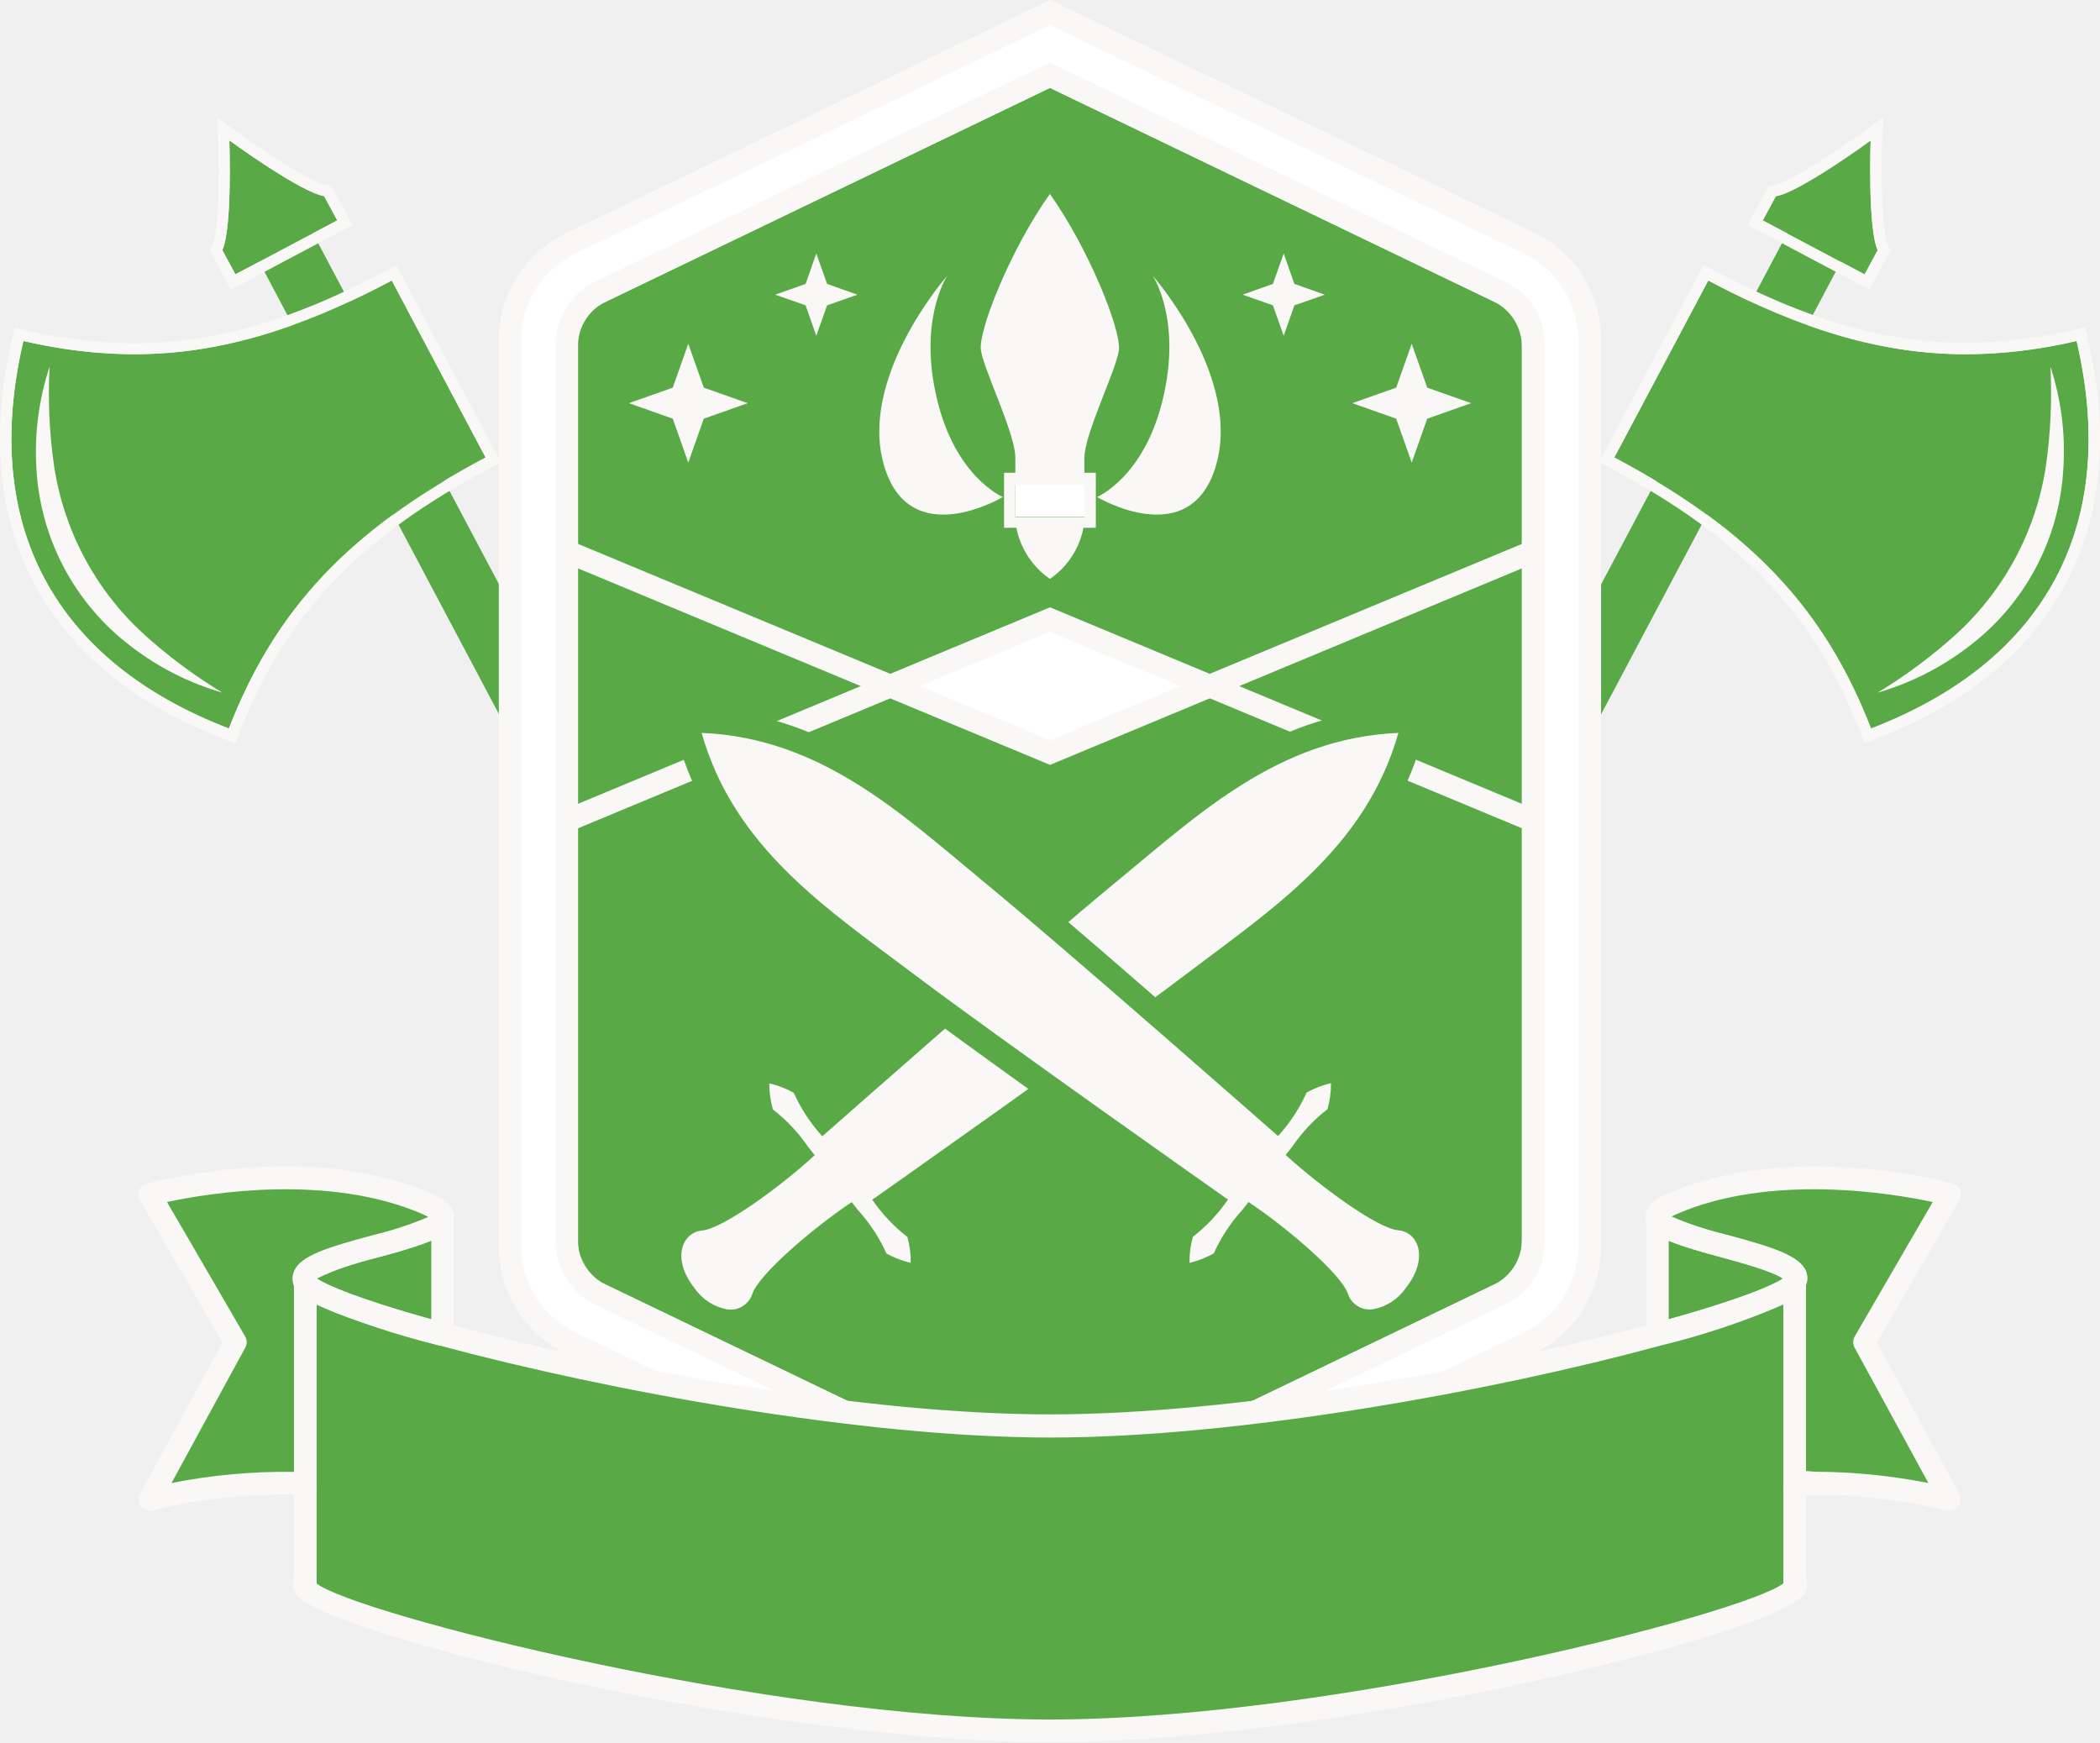
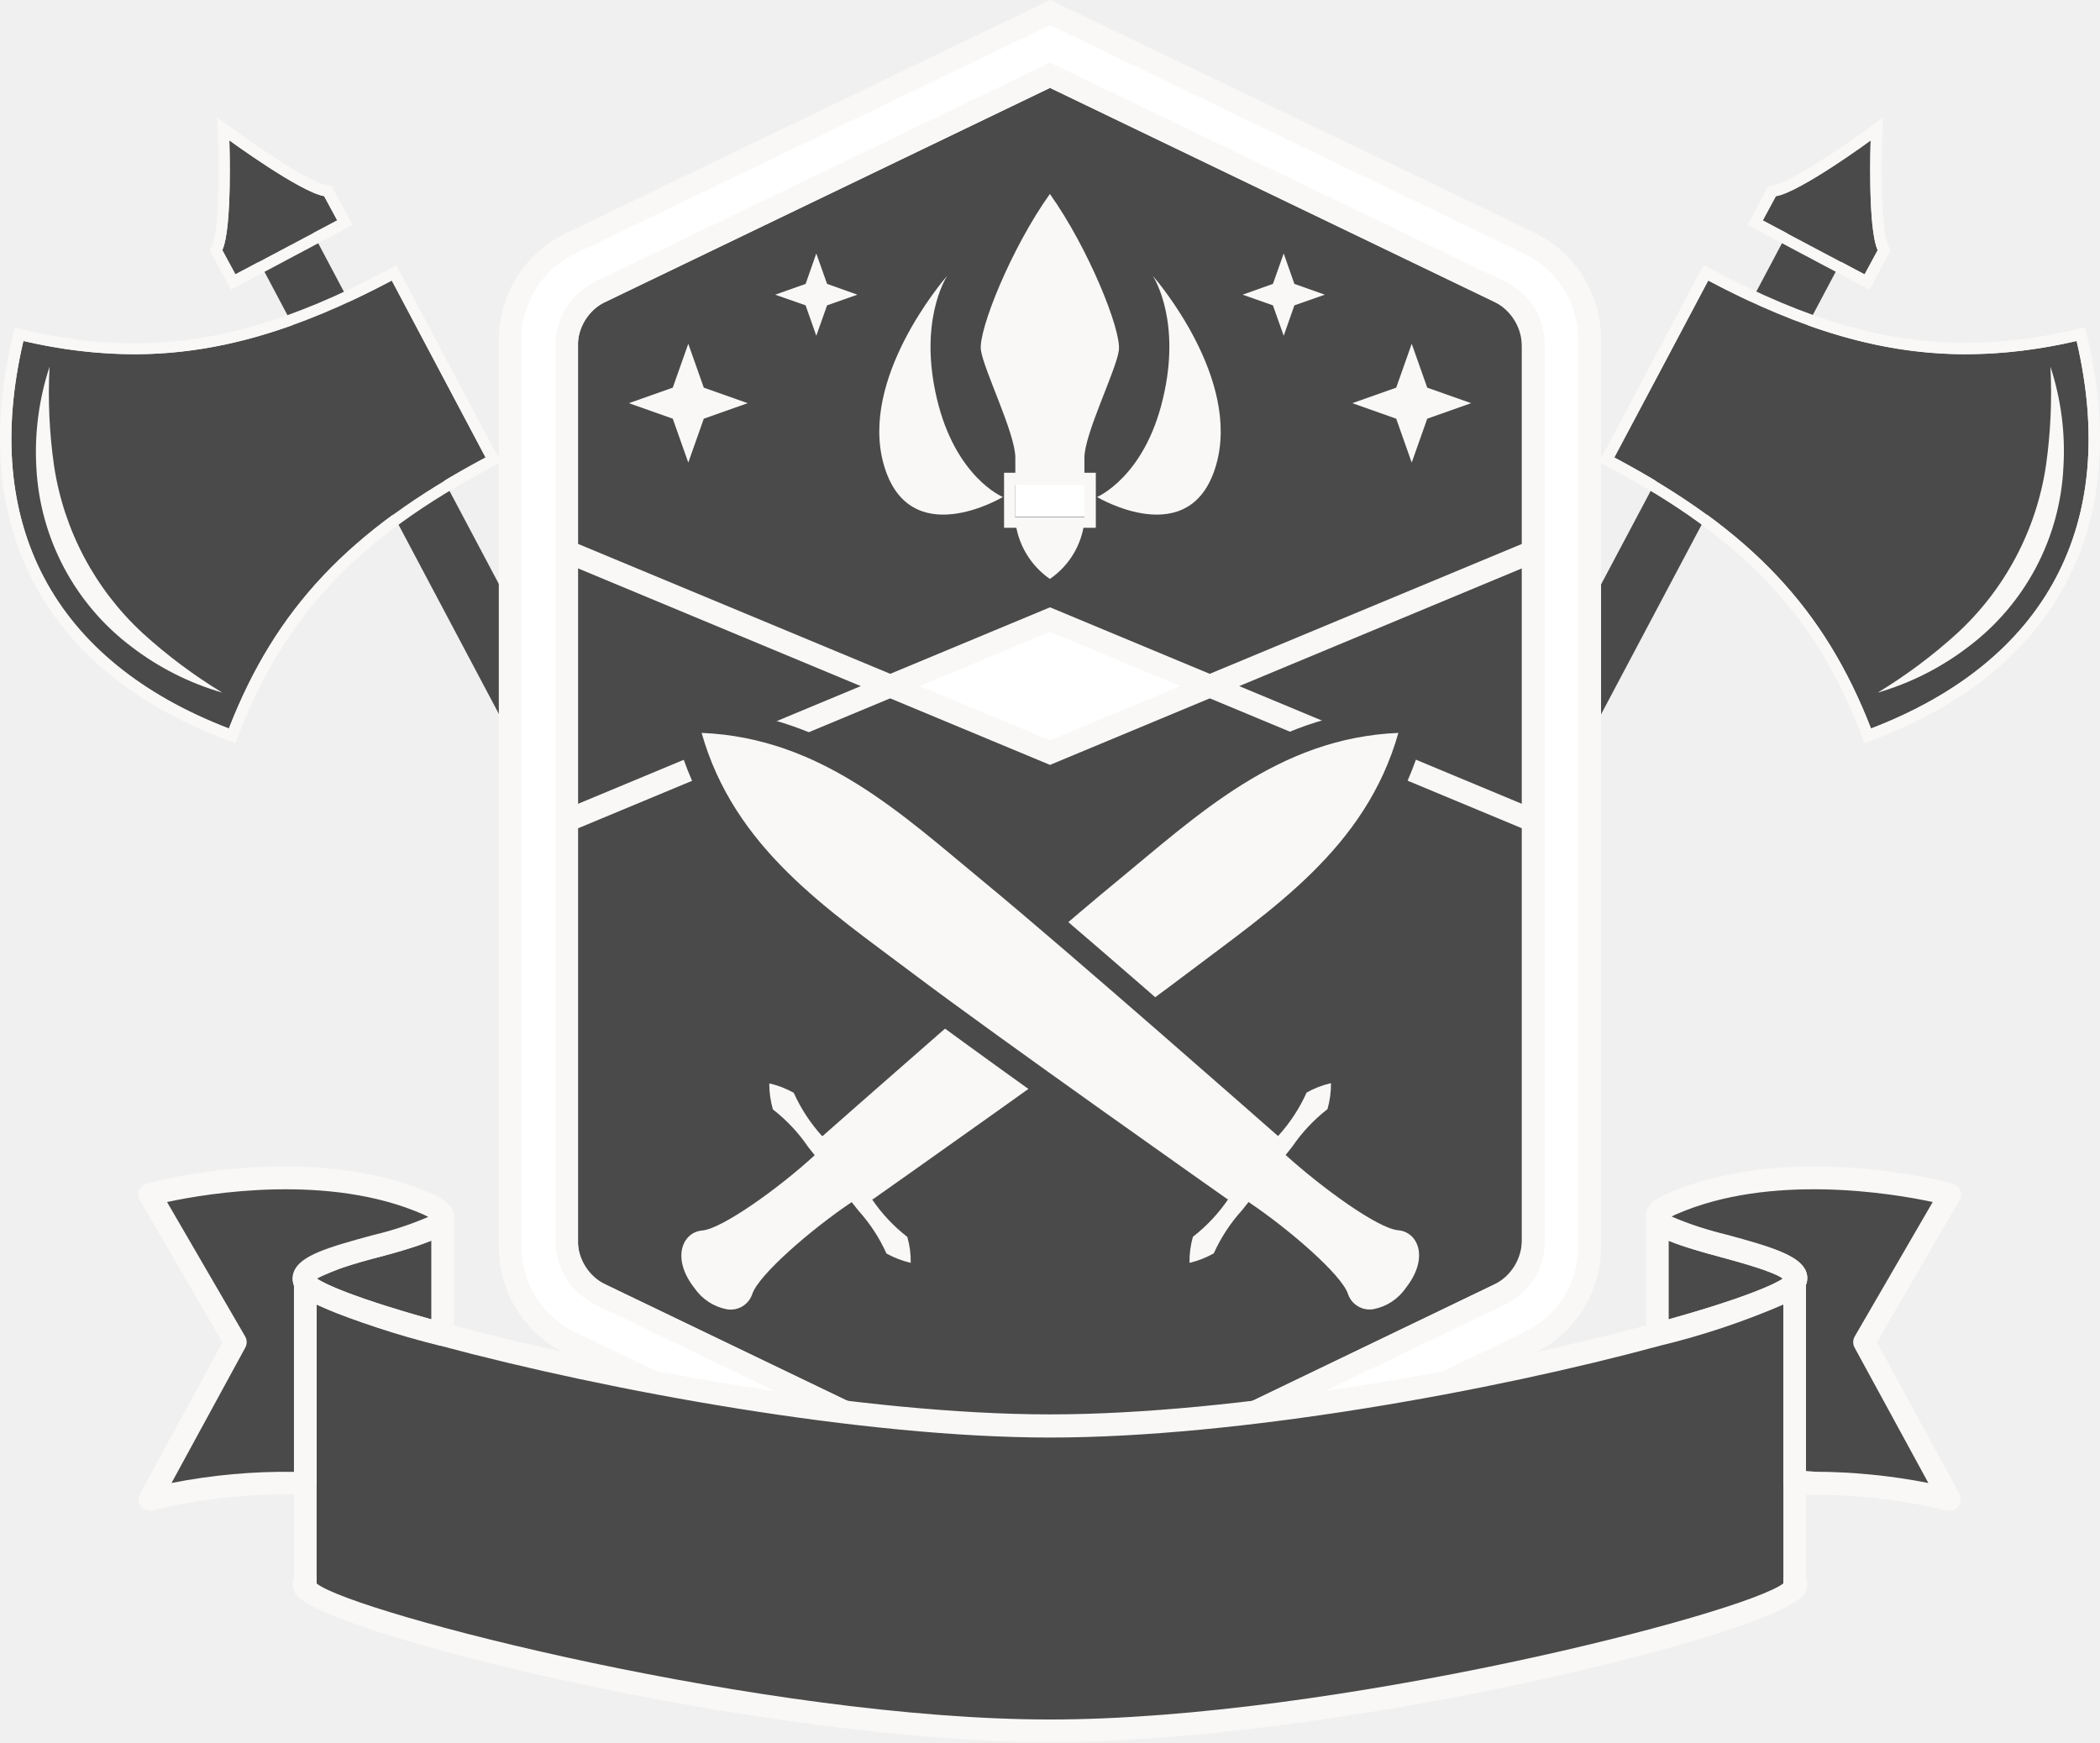
<svg xmlns="http://www.w3.org/2000/svg" viewBox="0 0 173.24 143.72">
  <defs>
-     <style>.cls-1{fill:#59aa46;}.cls-2{fill:#f9f8f7;}.cls-3{fill:#fff;}</style>
+     <style>.cls-1{fill:#4A4A4A;}.cls-2{fill:#f9f8f7;}.cls-3{fill:#fff;}</style>
  </defs>
  <g id="Capa_2" data-name="Capa 2">
    <g id="BACKGROUND">
      <rect class="cls-1" x="129.35" y="13.8" width="5.02" height="80.34" transform="translate(40.65 -55.48) rotate(27.93)" />
      <path class="cls-1" d="M171.31,28.13c-10.29,2.36-19.11,1-30.39-5l-3.87,7.3-3.88,7.3c11.29,6,17.36,12.52,21.18,22.36,7.25-2.78,12.37-7,15.24-12.41S173.08,35.69,171.31,28.13Z" />
      <path class="cls-2" d="M140.92,23.15c7.83,4.15,14.48,6.07,21.25,6.07a40.69,40.69,0,0,0,9.14-1.09c1.77,7.56,1.15,14.16-1.72,19.57s-8,9.63-15.24,12.41c-3.82-9.84-9.89-16.38-21.18-22.36l3.88-7.3,3.87-7.3m-.39-1.26-.44.82L136.22,30l-3.87,7.3-.44.83.83.43c10.95,5.81,17,12.15,20.74,21.88l.34.86.87-.33c7.43-2.84,12.72-7.16,15.73-12.84s3.61-12.48,1.8-20.22L172,27l-.91.21a39.59,39.59,0,0,1-8.93,1.07c-6.61,0-13-1.84-20.82-6l-.82-.43Z" />
      <path class="cls-2" d="M154.9,57.14a42.44,42.44,0,0,0,6.56-4.9,23.54,23.54,0,0,0,7.32-13.81,42.64,42.64,0,0,0,.37-8.18,22.26,22.26,0,0,1,1.07,8.33,19.71,19.71,0,0,1-7.82,14.76A22.72,22.72,0,0,1,154.9,57.14Z" />
      <path class="cls-1" d="M154.9,20.64c-.84-1.81-.58-9.06-.58-9.06s-5.86,4.28-7.82,4.6l-1.08,2,8.4,4.45Z" />
      <path class="cls-2" d="M154.32,11.58s-.26,7.25.58,9.06l-1.08,2-8.4-4.45,1.08-2c2-.32,7.82-4.6,7.82-4.6m1-1.89-1.55,1.14c-2.2,1.6-6.16,4.22-7.42,4.43l-.46.08-.22.41-1.08,2-.43.82L145,19l8.4,4.46.83.43.43-.82,1.08-2,.22-.41-.2-.42c-.54-1.16-.59-5.91-.49-8.63l.07-1.92Z" />
      <rect class="cls-1" x="38.86" y="13.8" width="5.02" height="80.34" transform="translate(103.21 82.27) rotate(152.07)" />
      <path class="cls-1" d="M1.93,28.13c10.29,2.36,19.11,1,30.39-5l3.87,7.3,3.87,7.3c-11.28,6-17.35,12.52-21.18,22.36-7.24-2.78-12.36-7-15.23-12.41S.16,35.69,1.93,28.13Z" />
      <path class="cls-2" d="M32.32,23.15l3.87,7.3,3.87,7.3c-11.28,6-17.35,12.52-21.18,22.36-7.24-2.78-12.36-7-15.23-12.41s-3.49-12-1.72-19.57a40.63,40.63,0,0,0,9.14,1.09c6.77,0,13.42-1.92,21.25-6.07m.39-1.26-.82.43c-7.79,4.13-14.21,6-20.82,6a39.59,39.59,0,0,1-8.93-1.07L1.23,27,1,27.92C-.79,35.66-.19,42.47,2.82,48.14s8.3,10,15.73,12.84l.87.33.33-.86c3.79-9.73,9.8-16.07,20.75-21.88l.83-.43-.44-.83L37,30l-3.87-7.3-.44-.82Z" />
      <path class="cls-2" d="M18.34,57.14a42.44,42.44,0,0,1-6.56-4.9A23.54,23.54,0,0,1,4.46,38.43a41.85,41.85,0,0,1-.37-8.18A22.47,22.47,0,0,0,3,38.58a19.77,19.77,0,0,0,7.83,14.76A22.72,22.72,0,0,0,18.34,57.14Z" />
      <path class="cls-1" d="M18.34,20.64c.84-1.81.58-9.06.58-9.06s5.86,4.28,7.82,4.6l1.08,2-8.4,4.45Z" />
      <path class="cls-2" d="M18.92,11.58s5.86,4.28,7.82,4.6l1.08,2-8.4,4.45-1.08-2c.84-1.81.58-9.06.58-9.06m-1-1.89L18,11.61c.1,2.72.05,7.47-.49,8.63l-.2.42.22.41,1.08,2,.43.82.83-.43L28.26,19l.82-.44-.43-.82-1.08-2-.22-.41-.46-.08c-1.27-.21-5.22-2.83-7.42-4.43L17.92,9.69Z" />
      <path class="cls-3" d="M86.62,1l-39.57,19a8.77,8.77,0,0,0-5,7.9v74.89a8.77,8.77,0,0,0,5,7.89l39.57,19,39.57-19a8.77,8.77,0,0,0,5-7.89V28a8.77,8.77,0,0,0-5-7.9Z" />
      <path class="cls-2" d="M86.62,130.85l-.41-.2-39.56-19a9.76,9.76,0,0,1-5.5-8.74V28a9.76,9.76,0,0,1,5.5-8.74L86.62,0l.4.19,39.57,19A9.75,9.75,0,0,1,132.08,28v74.89a9.75,9.75,0,0,1-5.49,8.74Zm0-128.78L47.46,20.92A7.88,7.88,0,0,0,43,28v74.89a7.85,7.85,0,0,0,4.44,7l39.16,18.86,39.16-18.86a7.85,7.85,0,0,0,4.44-7V28a7.88,7.88,0,0,0-4.44-7.06Z" />
      <path class="cls-1" d="M46.75,102.25V28.6A5.08,5.08,0,0,1,49.63,24l37-17.81,37,17.81a5.08,5.08,0,0,1,2.88,4.58v73.65a5.09,5.09,0,0,1-2.88,4.58l-37,17.8-37-17.8A5.09,5.09,0,0,1,46.75,102.25Z" />
      <path class="cls-2" d="M86.62,125.67l-.4-.2-37-17.8a6.06,6.06,0,0,1-3.4-5.42V28.6a6,6,0,0,1,3.4-5.42l37.4-18,.4.19,37,17.81a6,6,0,0,1,3.4,5.42v73.65a6.06,6.06,0,0,1-3.4,5.42Zm0-118.42L50,24.86a4.17,4.17,0,0,0-2.34,3.74v73.65A4.16,4.16,0,0,0,50,106L86.62,123.6,123.21,106a4.16,4.16,0,0,0,2.34-3.73V28.6a4.17,4.17,0,0,0-2.34-3.74Z" />
      <path class="cls-2" d="M86.62,125.67l-.4-.2L49,107.54a5.57,5.57,0,0,1-3.14-5V28.31a5.56,5.56,0,0,1,3.14-5L86.62,5.18l.4.19,37.26,17.94a5.56,5.56,0,0,1,3.14,5v74.23a5.57,5.57,0,0,1-3.14,5Zm0-118.42L49.77,25a3.71,3.71,0,0,0-2.08,3.32v74.23a3.71,3.71,0,0,0,2.08,3.32L86.62,123.6l36.85-17.74a3.71,3.71,0,0,0,2.08-3.32V28.31A3.71,3.71,0,0,0,123.47,25Z" />
      <g id="_Grupo_" data-name="&lt;Grupo&gt;">
        <polygon class="cls-3" points="99.8 56.6 86.62 62.09 73.44 56.6 86.62 51.11 99.8 56.6" />
        <polygon class="cls-2" points="86.62 63.1 46.39 46.35 47.11 44.63 86.62 61.07 126.13 44.63 126.84 46.35 86.62 63.1" />
        <polygon class="cls-2" points="126.13 68.57 86.62 52.12 47.11 68.57 46.39 66.85 86.62 50.1 126.84 66.85 126.13 68.57" />
      </g>
      <g id="_Grupo_2" data-name="&lt;Grupo&gt;">
        <path class="cls-1" d="M36.51,100.4v9.66c-6.43-1.74-10.77-3.34-11.32-4.23C23.78,103.56,36.51,102.35,36.51,100.4Z" />
        <path class="cls-1" d="M36.51,100.38v0c0,1.95-12.73,3.16-11.32,5.43v16.55a47.71,47.71,0,0,0-12.84,1.31l7.07-13-7.08-12.2s13.1-3.54,23,.82C36.14,99.71,36.5,100.06,36.51,100.38Z" />
        <path class="cls-1" d="M25.19,130.3V131A.6.6,0,0,1,25.19,130.3Z" />
      </g>
      <g id="_Grupo_3" data-name="&lt;Grupo&gt;">
        <path class="cls-1" d="M136.73,100.4v9.66c6.43-1.74,10.77-3.34,11.32-4.23C149.46,103.56,136.73,102.35,136.73,100.4Z" />
        <path class="cls-1" d="M136.73,100.38v0c0,1.95,12.73,3.16,11.32,5.43v16.55a47.53,47.53,0,0,1,12.83,1.31l-7.06-13,7.08-12.2s-13.1-3.54-23,.82C137.1,99.71,136.74,100.06,136.73,100.38Z" />
        <path class="cls-1" d="M136.73,110.06c-12.85,3.49-34.09,7.55-50.11,7.55s-37.26-4.06-50.11-7.55c-6.44-1.74-10.77-3.34-11.32-4.23V131c1.64,2.66,37.39,11.79,61.43,11.79s59.79-9.13,61.43-11.79V105.83C147.5,106.72,143.16,108.32,136.73,110.06Z" />
        <path class="cls-1" d="M148.05,130.3V131A.6.6,0,0,0,148.05,130.3Z" />
      </g>
      <g id="_Grupo_4" data-name="&lt;Grupo&gt;">
        <path class="cls-2" d="M36.51,111a1.09,1.09,0,0,1-.25,0c-10.81-2.93-11.6-4.22-11.87-4.64a1.53,1.53,0,0,1-.14-1.39c.52-1.32,2.82-2,6.52-3,1.72-.47,4.3-1.18,4.82-1.68a.93.93,0,0,1,1.85.18v9.66a.92.92,0,0,1-.36.74A.94.94,0,0,1,36.51,111Zm-10.37-5.53c.69.49,3.28,1.65,9.44,3.37v-6.49a36.18,36.18,0,0,1-4.31,1.35A24.25,24.25,0,0,0,26.14,105.47Z" />
        <path class="cls-2" d="M12.39,124.62a1,1,0,0,1-.75-.36.91.91,0,0,1-.1-1l6.81-12.51L11.54,99a.91.91,0,0,1-.06-.82,1,1,0,0,1,.62-.55c.55-.15,13.53-3.58,23.57.86.74.32,1.74.86,1.77,1.86v.05c0,1.54-2.12,2.19-6.17,3.3-1.73.47-4.55,1.25-5.2,1.83a1,1,0,0,1,.05.3v16.55a.92.92,0,0,1-.29.67.86.86,0,0,1-.68.26,46.3,46.3,0,0,0-12.53,1.28A.85.85,0,0,1,12.39,124.62Zm1.39-25.46,6.45,11.1a.94.94,0,0,1,0,.92l-6.08,11.16a48.7,48.7,0,0,1,10.1-.92V106a1.47,1.47,0,0,1,0-1.11c.52-1.32,2.82-2,6.52-3a28,28,0,0,0,4.56-1.5l-.4-.2C27.17,96.77,17.19,98.43,13.78,99.16Zm21.85,1.46h0Z" />
        <path class="cls-2" d="M25.19,131.92a.93.93,0,0,1-.79-.43,1.53,1.53,0,0,1,0-1.69.93.93,0,0,1,1.72.5V131a.93.93,0,0,1-.67.9Zm.54-1.27.25.15a.37.37,0,0,0,0-.31Z" />
      </g>
      <g id="_Grupo_5" data-name="&lt;Grupo&gt;">
        <path class="cls-2" d="M136.73,111a.94.94,0,0,1-.57-.2.92.92,0,0,1-.36-.74V100.4a.93.93,0,0,1,1.85-.18c.52.5,3.09,1.21,4.82,1.68,3.7,1,6,1.71,6.52,3a1.5,1.5,0,0,1-.15,1.39c-.26.42-1.05,1.71-11.87,4.64A1,1,0,0,1,136.73,111Zm.93-8.65v6.49c6.1-1.71,8.71-2.86,9.43-3.37-.77-.58-3.45-1.31-5.12-1.77A36.18,36.18,0,0,1,137.66,102.35Zm0-1.95h0Z" />
        <path class="cls-2" d="M160.88,124.63l-.22,0a46.34,46.34,0,0,0-12.57-1.29.91.91,0,0,1-.69-.26,1,1,0,0,1-.28-.67V105.83a.79.79,0,0,1,0-.3c-.65-.58-3.47-1.36-5.2-1.83-4.05-1.11-6.17-1.76-6.17-3.3v-.05c0-1,1-1.54,1.78-1.86,10-4.44,23-1,23.56-.86a1,1,0,0,1,.62.55.91.91,0,0,1-.06.82l-6.81,11.74,6.81,12.51a.94.94,0,0,1-.82,1.38Zm-11.13-3.22a49.49,49.49,0,0,1,9.33.93L153,111.18a.94.94,0,0,1,0-.92l6.44-11.1c-3.4-.73-13.39-2.38-21.13,1a4,4,0,0,0-.41.2,28,28,0,0,0,4.56,1.5c3.7,1,6,1.71,6.52,3a1.47,1.47,0,0,1,0,1.11v15.38Zm-2.49-15.77h0Z" />
        <path class="cls-2" d="M86.62,143.72c-23.68,0-60.2-9-62.23-12.24a1,1,0,0,1-.13-.49V105.83a.92.92,0,0,1,.67-.9.94.94,0,0,1,1.05.41c.34.39,3,1.72,10.77,3.82,13.78,3.74,34.54,7.52,49.87,7.52s36.09-3.78,49.87-7.52h0c7.73-2.1,10.43-3.43,10.78-3.85a.93.93,0,0,1,1.71.52V131a.87.87,0,0,1-.14.49C146.82,134.76,110.29,143.72,86.62,143.72Zm-60.5-13.09c3.06,2.45,37.13,11.22,60.5,11.22s57.32-8.74,60.5-11.23v-23A62.78,62.78,0,0,1,137,111h0c-13.9,3.78-34.86,7.59-50.36,7.59S50.16,114.74,36.26,111a62.9,62.9,0,0,1-10.14-3.38Z" />
        <path class="cls-2" d="M148.05,131.92a1.15,1.15,0,0,1-.26,0,.93.93,0,0,1-.67-.9v-.69a.92.92,0,0,1,.67-.89.93.93,0,0,1,1.05.39,1.53,1.53,0,0,1,0,1.69A.94.94,0,0,1,148.05,131.92Zm-.79-1.43a.34.34,0,0,0,0,.31l.25-.15Z" />
      </g>
      <path class="cls-2" d="M59.82,109.06a5.27,5.27,0,0,1-3.36-2.13c-1.25-1.59-1.64-3.34-1.05-4.7a2.84,2.84,0,0,1,2.4-1.72c1-.09,4.75-2.49,8-5.31a14.91,14.91,0,0,0-2.58-2.79l-.33-.21-.13-.39a7.7,7.7,0,0,1-.32-2.57l.16-.9.94,0h.11a8.12,8.12,0,0,1,2.31.88l.37.21.12.41a12.21,12.21,0,0,0,1.5,2.35C71.4,89.2,85.45,76.87,91.34,72l1.86-1.55c6.27-5.23,12.76-10.65,22.12-11l1.41-.06-.39,1.36c-2.55,9.06-9.36,14.12-16,19l-1.87,1.39c-6.09,4.6-21.38,15.41-25.12,18a12,12,0,0,0,2,2l.33.21.13.39a7.36,7.36,0,0,1,.3,2.59l-.17.9-1-.07a8.42,8.42,0,0,1-2.32-.89l-.38-.21-.11-.41a15.81,15.81,0,0,0-2.1-3.13c-3.5,2.47-6.7,5.54-7,6.51A2.9,2.9,0,0,1,59.82,109.06Z" />
      <path class="cls-1" d="M115.36,60.46C112.66,70,104.92,75,97.91,80.32S72,98.94,72,98.94l-.06,0a13.67,13.67,0,0,0,2.91,3.1,7.26,7.26,0,0,1,.28,2.14h0a7.92,7.92,0,0,1-2-.77,13.65,13.65,0,0,0-2.33-3.56l-.54-.68c-3.34,2.24-7.68,6-8.2,7.58a1.88,1.88,0,0,1-2.1,1.26,4.19,4.19,0,0,1-2.67-1.75h0c-1.93-2.45-1-4.61.64-4.75s6.32-3.49,9.28-6.21l-.54-.68a13.67,13.67,0,0,0-2.91-3.1,7.78,7.78,0,0,1-.3-2.13h.08a7.73,7.73,0,0,1,1.94.76,13.65,13.65,0,0,0,2.33,3.56l.06,0S85.22,78.39,92,72.82s13.44-11.95,23.37-12.36m2.74-2.16-2.83.11c-9.7.4-16.32,5.93-22.72,11.27l-1.86,1.55c-5.5,4.53-18.1,15.56-22.59,19.5a9,9,0,0,1-.69-1.15l-.16-.94-.82-.25a8.59,8.59,0,0,0-2.68-1h-.21l-1.82-.1-.31,1.8a8.21,8.21,0,0,0,.34,3L62,93l.67.27a12.16,12.16,0,0,1,1.67,1.76c-2.88,2.42-5.85,4.28-6.66,4.42a3.85,3.85,0,0,0-3.22,2.33,5.7,5.7,0,0,0,1.18,5.73,6.24,6.24,0,0,0,4.05,2.52A3.89,3.89,0,0,0,64,107.42c.32-.72,2.82-3.18,5.84-5.42a12.31,12.31,0,0,1,1.33,2l.15.93.83.25a8.75,8.75,0,0,0,2.69,1H75l1.83.13.33-1.8a8,8,0,0,0-.32-3l-.27-1-.66-.27a8.33,8.33,0,0,1-1-.94C79.79,95.93,93.46,86.25,99.14,82L101,80.57c6.73-5,13.68-10.16,16.33-19.55Z" />
      <path class="cls-2" d="M113.42,109.06a5.23,5.23,0,0,0,3.35-2.13c1.26-1.59,1.65-3.34,1.06-4.7a2.84,2.84,0,0,0-2.4-1.72c-1-.09-4.75-2.49-8-5.31A14.46,14.46,0,0,1,110,92.41l.33-.21.13-.39a7.7,7.7,0,0,0,.32-2.57l-.16-.9-.94,0h-.11a8.12,8.12,0,0,0-2.31.88l-.38.21-.11.41a12.21,12.21,0,0,1-1.5,2.35C101.84,89.2,87.79,76.87,81.9,72L80,70.47c-6.27-5.23-12.75-10.65-22.11-11l-1.41-.06.39,1.36c2.55,9.06,9.36,14.12,15.95,19l1.87,1.39c6.08,4.6,21.38,15.41,25.12,18a12,12,0,0,1-2,2l-.33.21-.13.39a7.36,7.36,0,0,0-.3,2.59l.17.9,1-.07a8.42,8.42,0,0,0,2.32-.89l.38-.21.11-.41a15.17,15.17,0,0,1,2.1-3.13c3.5,2.47,6.7,5.54,7,6.51A2.9,2.9,0,0,0,113.42,109.06Z" />
      <path class="cls-1" d="M57.88,60.46c9.93.41,16.59,6.78,23.37,12.36S105.4,93.69,105.4,93.69l.06,0a13.65,13.65,0,0,0,2.33-3.56,7.73,7.73,0,0,1,1.94-.76h.07a7.49,7.49,0,0,1-.29,2.13,13.67,13.67,0,0,0-2.91,3.1l-.54.68c3,2.72,7.62,6.07,9.28,6.21s2.57,2.3.64,4.75h0A4.19,4.19,0,0,1,113.3,108a1.88,1.88,0,0,1-2.1-1.26c-.52-1.58-4.86-5.34-8.2-7.58l-.54.68a13.65,13.65,0,0,0-2.33,3.56,7.92,7.92,0,0,1-1.95.77h-.05a7.26,7.26,0,0,1,.28-2.14,13.67,13.67,0,0,0,2.91-3.1l-.06,0S82.33,85.6,75.33,80.32,60.58,70,57.88,60.46m-2,.56c2.65,9.39,9.6,14.56,16.33,19.55L74.1,82c5.68,4.29,19.35,14,24.22,17.41a8.33,8.33,0,0,1-1,.94l-.67.27-.26,1a8,8,0,0,0-.32,3l.33,1.8,1.83-.13h.15a8.75,8.75,0,0,0,2.69-1l.82-.25.16-.93a12.31,12.31,0,0,1,1.33-2c3,2.24,5.52,4.7,5.84,5.42a3.88,3.88,0,0,0,4.28,2.65,6.24,6.24,0,0,0,4-2.52,5.7,5.7,0,0,0,1.18-5.73,3.85,3.85,0,0,0-3.22-2.33c-.81-.14-3.78-2-6.67-4.42a12.52,12.52,0,0,1,1.68-1.76l.67-.27.26-1a8.21,8.21,0,0,0,.34-3l-.31-1.8-1.82.1h-.21a8.59,8.59,0,0,0-2.68,1l-.83.25-.15.94a9,9,0,0,1-.69,1.15c-4.49-3.94-17.09-15-22.59-19.5l-1.86-1.55c-6.4-5.34-13-10.87-22.72-11.27l-2.83-.11Z" />
      <g id="_Grupo_6" data-name="&lt;Grupo&gt;">
        <path class="cls-2" d="M78.14,22.75c-.21.33-2.33,3.87-.86,10.1C78.81,39.39,82.73,41,82.73,41S75,45.64,72.91,38.34C70.88,31.25,77.76,23.19,78.14,22.75Z" />
        <path class="cls-2" d="M95.1,22.75c.38.44,7.26,8.5,5.23,15.59C98.25,45.64,90.5,41,90.5,41s3.93-1.63,5.45-8.17C97.42,26.62,95.31,23.08,95.1,22.75Z" />
        <path class="cls-2" d="M86.61,43h2.85a6.63,6.63,0,0,1-2.85,4.76A6.72,6.72,0,0,1,83.76,43Z" />
        <polygon class="cls-3" points="86.61 39.97 89.46 39.97 89.46 42.65 86.61 42.65 83.76 42.65 83.76 39.97 86.61 39.97" />
        <path class="cls-2" d="M89.46,40v2.68h-5.7V40h5.7M90.4,39H82.83v4.54H90.4V39Z" />
        <path class="cls-2" d="M86.61,16c3.19,4.48,5.91,11.25,5.69,12.9s-2.84,6.89-2.84,8.85v2h-5.7v-2c0-2-2.61-7.23-2.84-8.87S83.44,20.43,86.61,16Z" />
      </g>
      <polygon class="cls-2" points="116.46 28.36 117.74 31.98 121.36 33.26 117.74 34.54 116.46 38.16 115.18 34.54 111.56 33.26 115.18 31.98 116.46 28.36" />
      <polygon class="cls-2" points="105.9 20.91 106.78 23.42 109.29 24.31 106.78 25.19 105.9 27.7 105.01 25.19 102.51 24.31 105.01 23.42 105.9 20.91" />
      <polygon class="cls-2" points="56.78 28.36 55.5 31.98 51.88 33.26 55.5 34.54 56.78 38.16 58.06 34.54 61.68 33.26 58.06 31.98 56.78 28.36" />
      <polygon class="cls-2" points="67.34 20.91 66.46 23.42 63.95 24.31 66.46 25.19 67.34 27.7 68.23 25.19 70.73 24.31 68.23 23.42 67.34 20.91" />
    </g>
  </g>
</svg>
